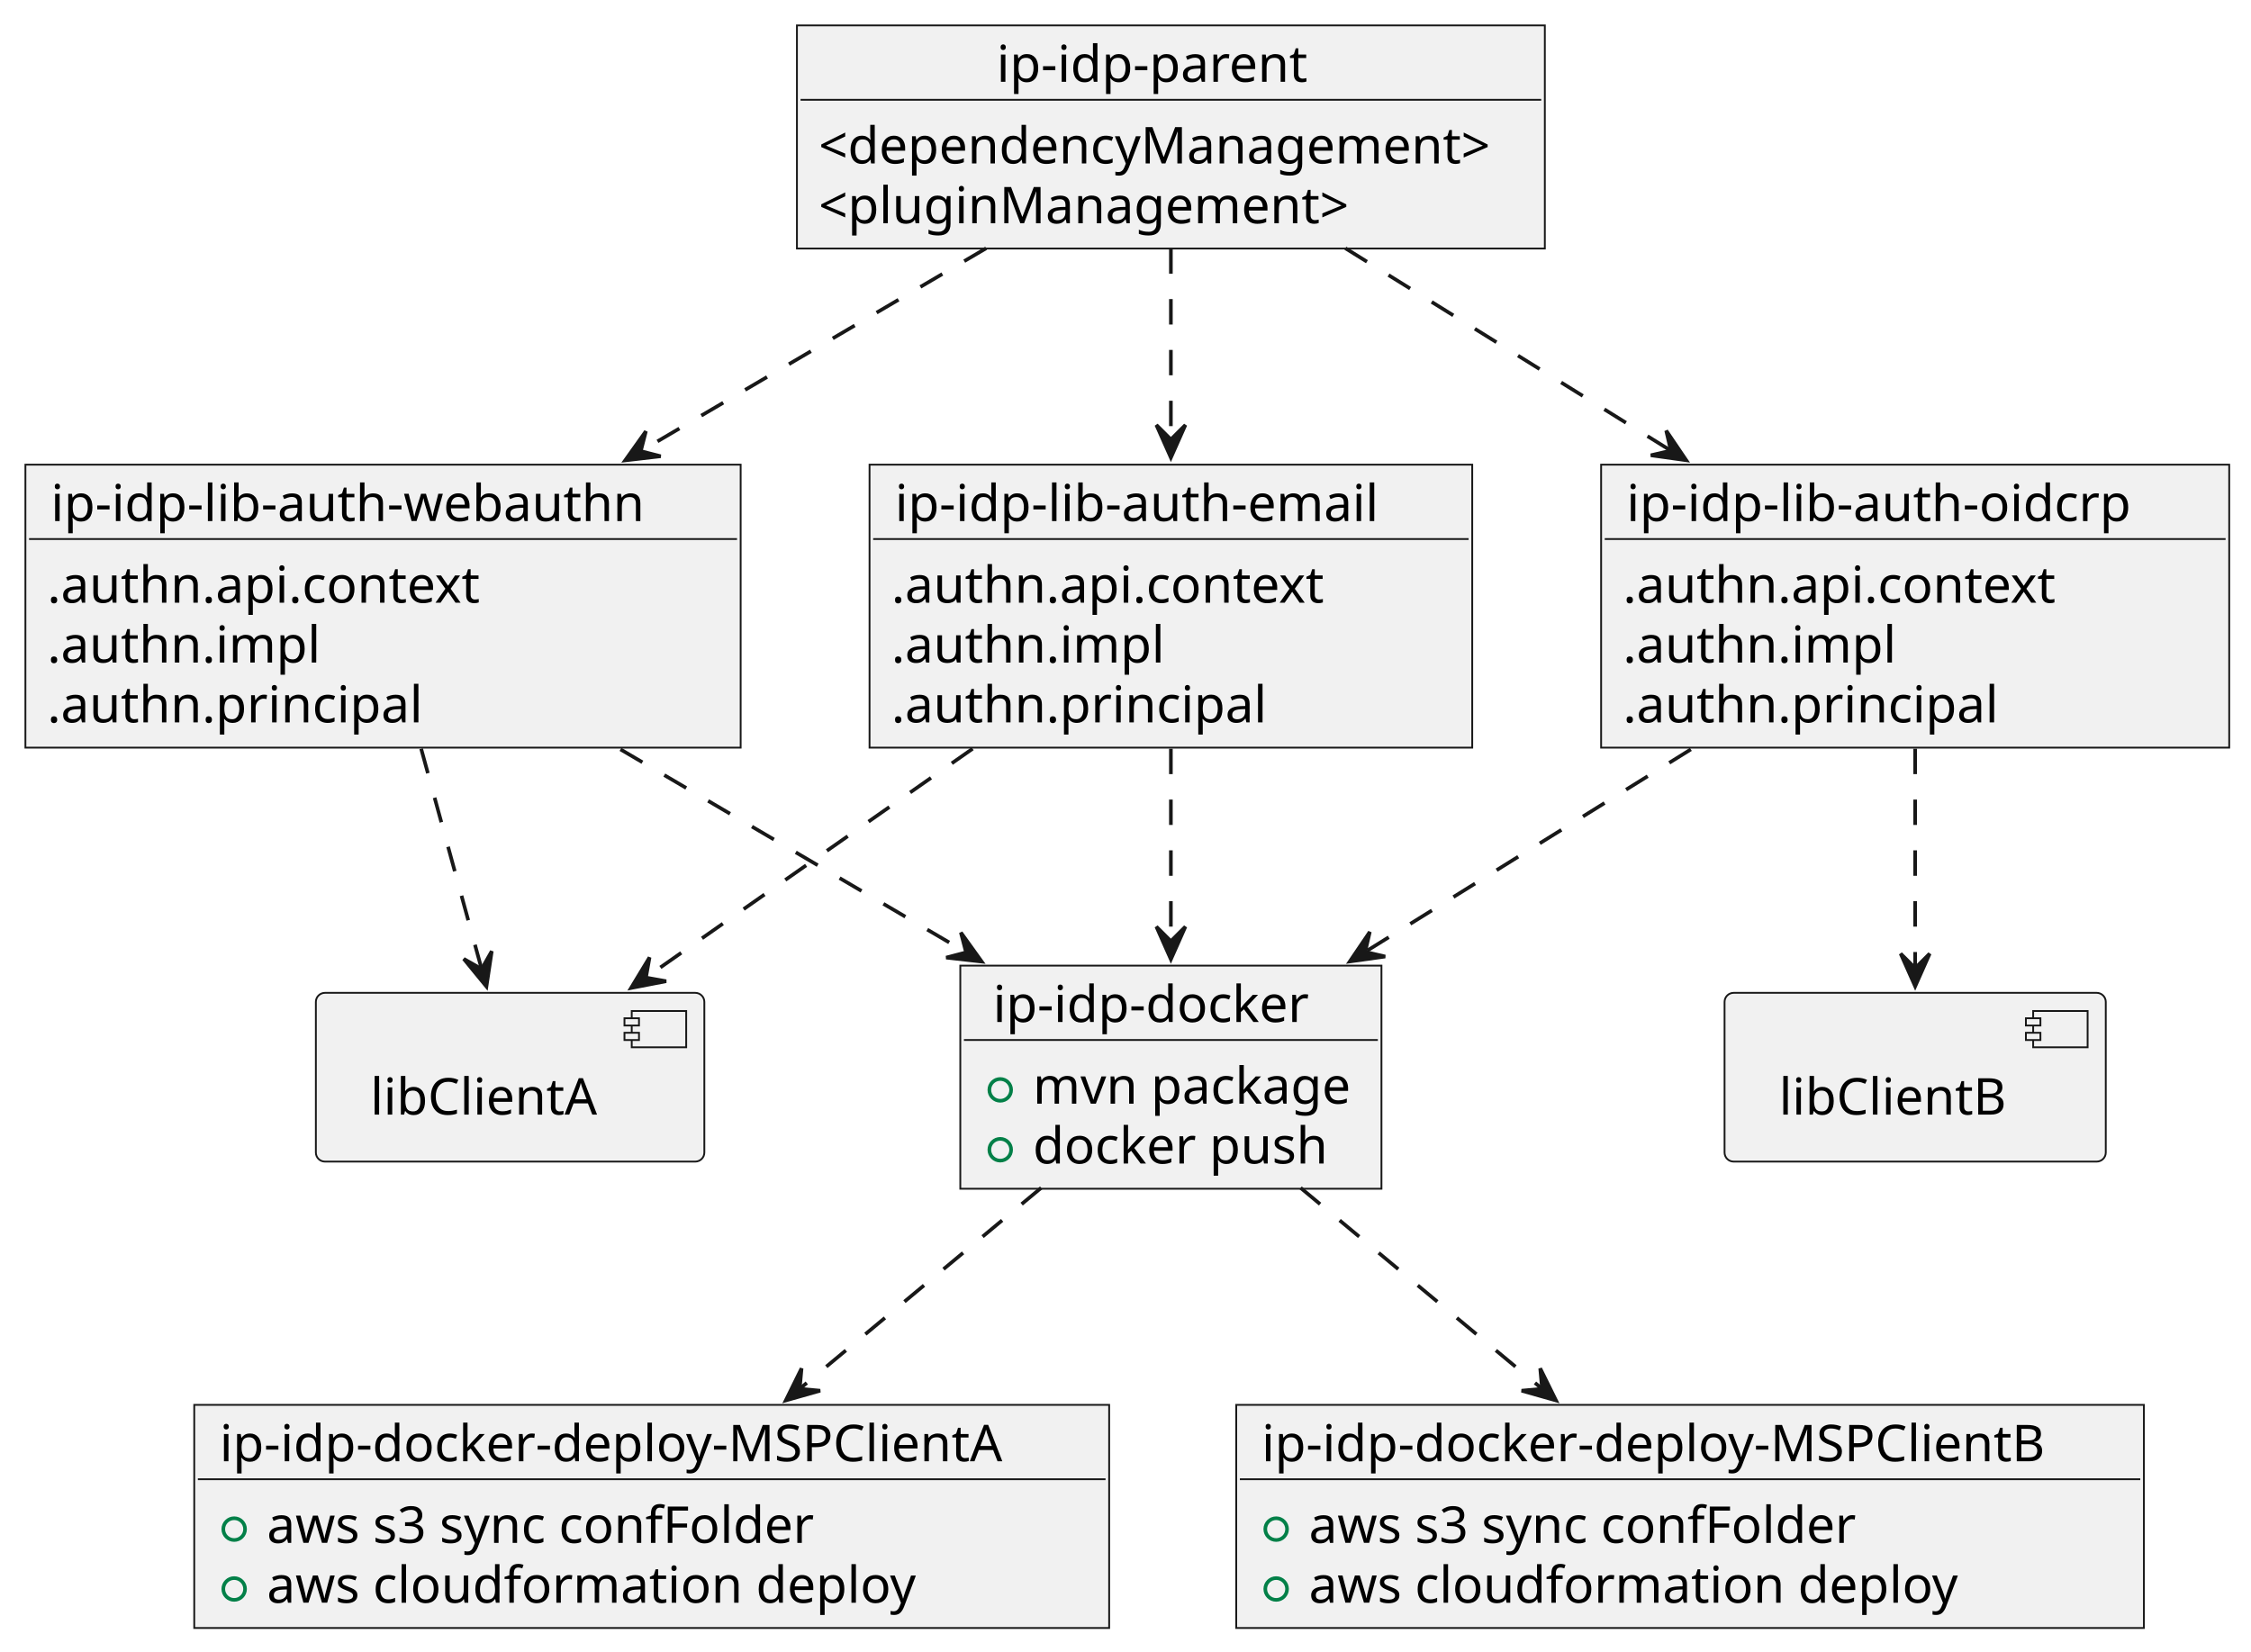
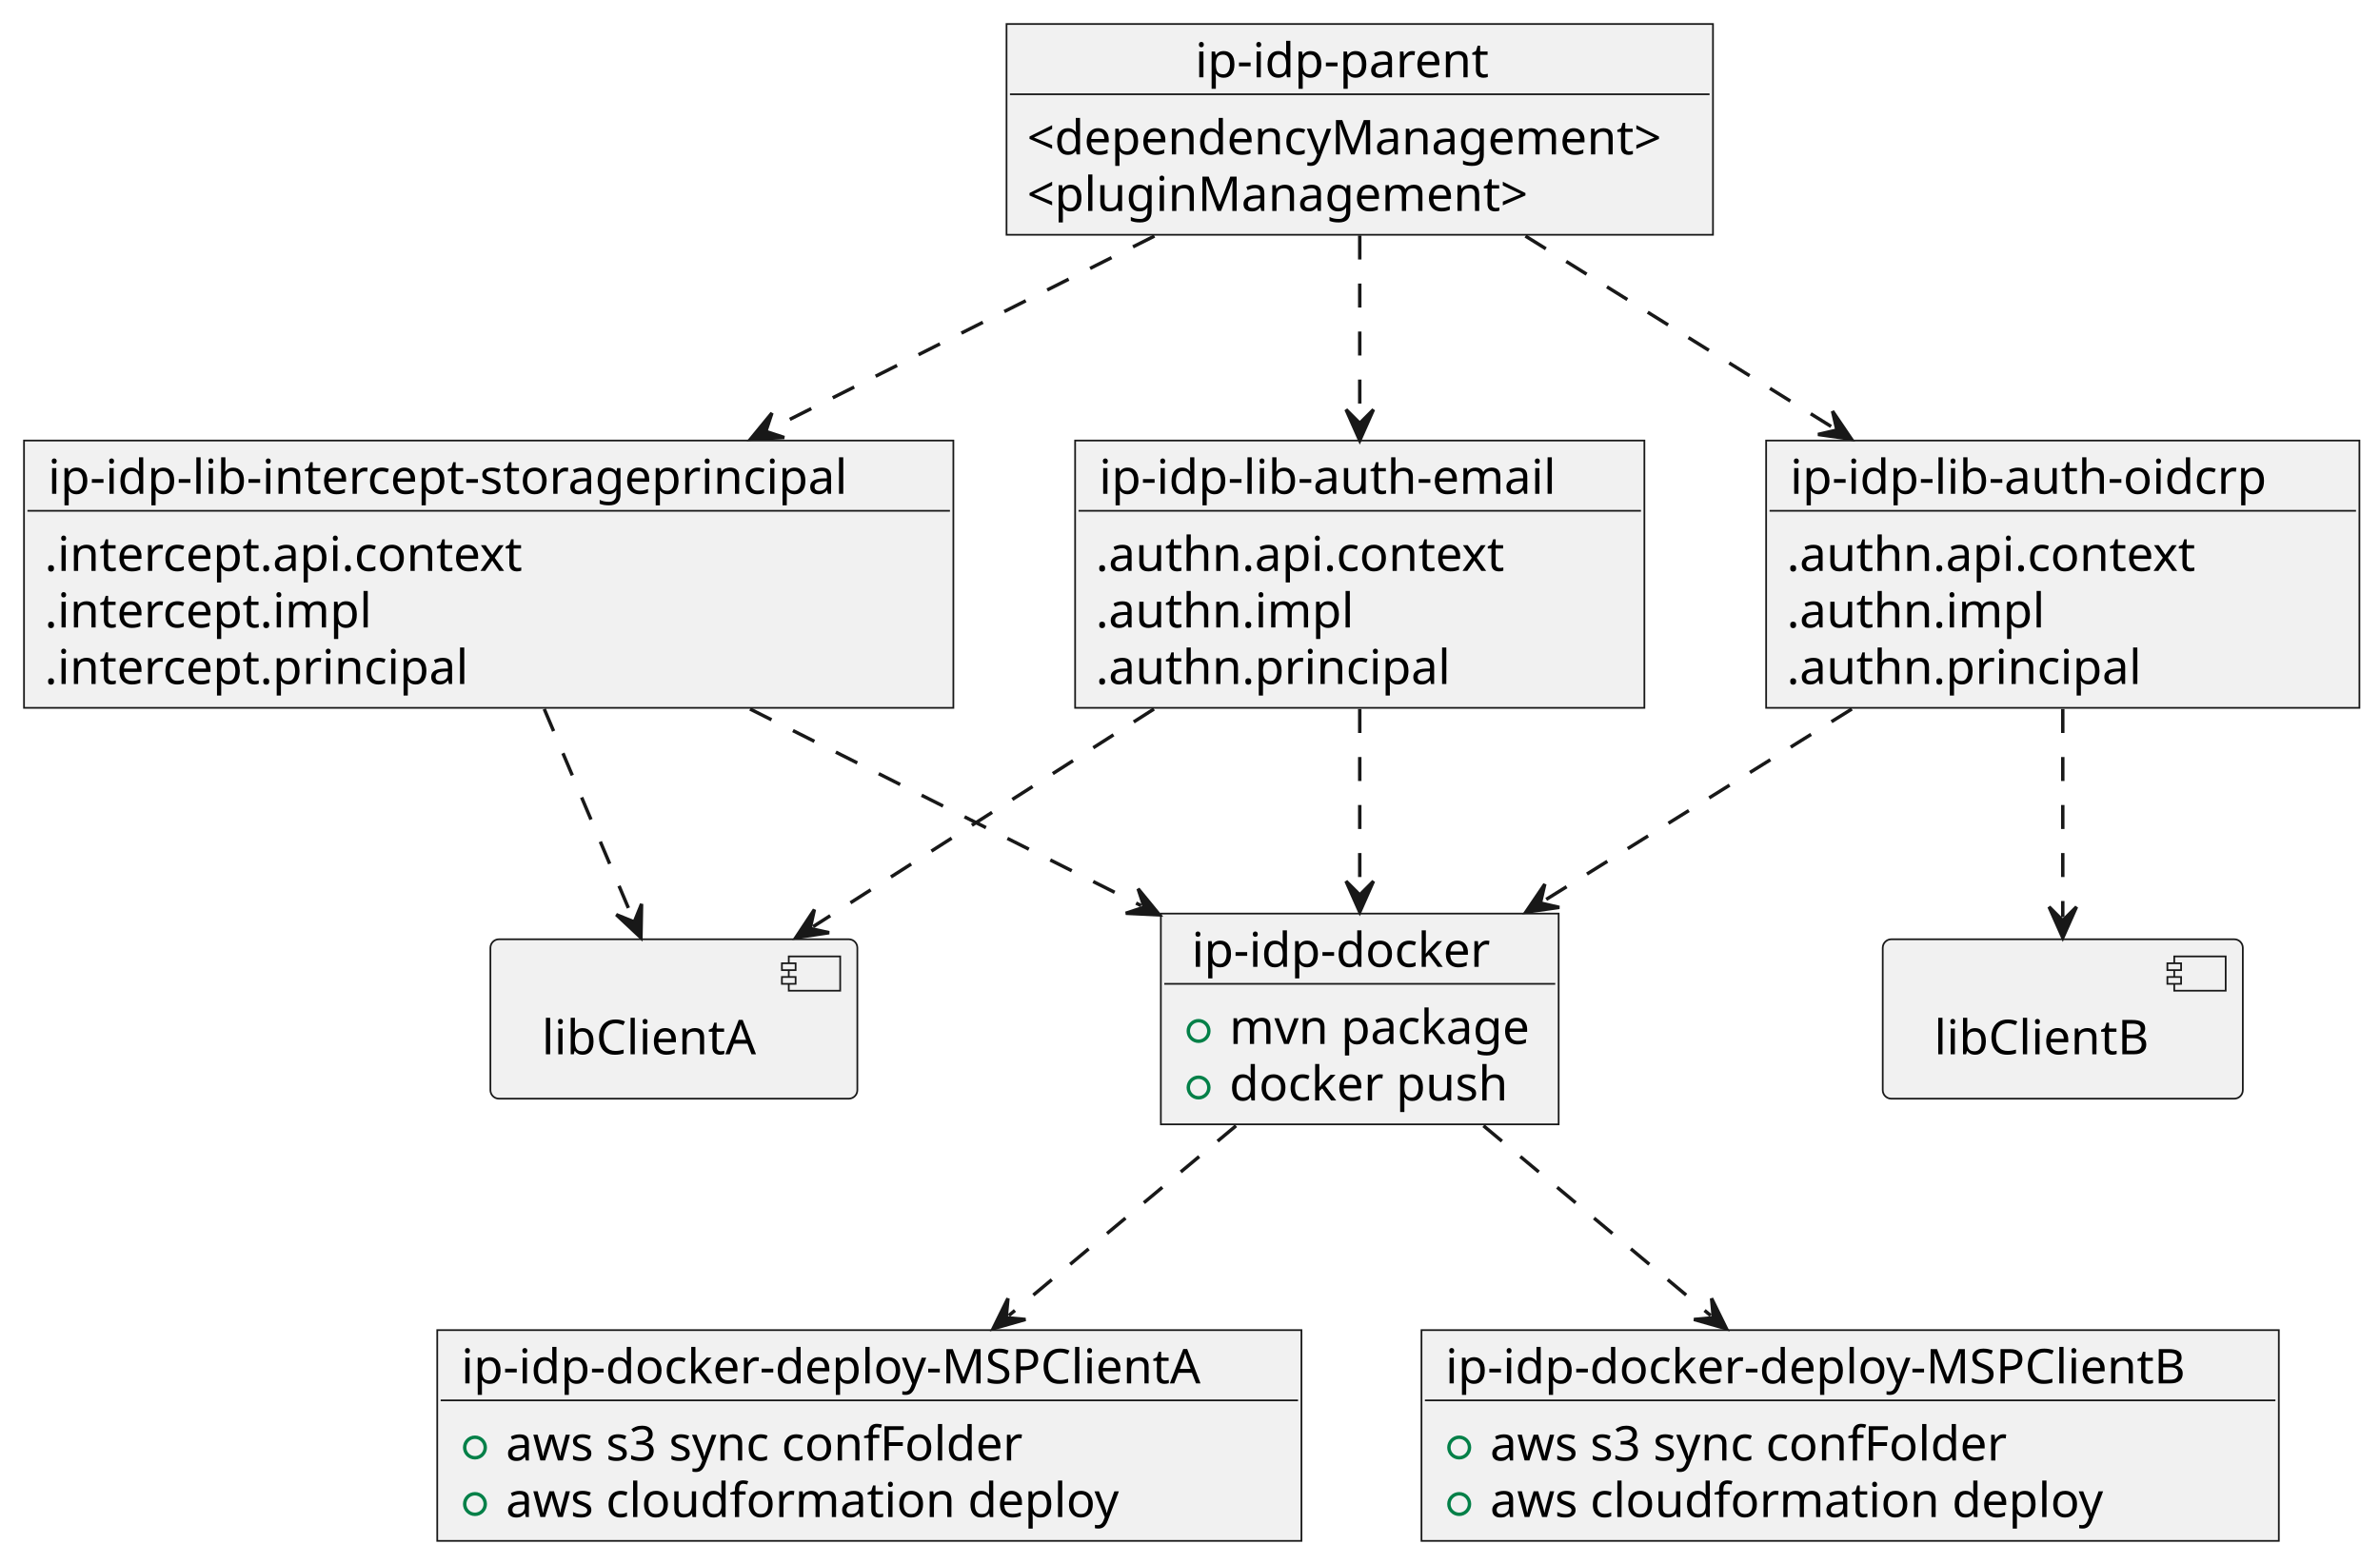
- <svg xmlns="http://www.w3.org/2000/svg" contentStyleType="text/css" height="455px" preserveAspectRatio="none" style="width:620px;height:455px;background:#FFFFFF;" version="1.1" viewBox="0 0 620 455" width="620px" zoomAndPan="magnify">
+ <svg xmlns="http://www.w3.org/2000/svg" contentStyleType="text/css" height="456px" preserveAspectRatio="none" style="width:694px;height:456px;background:#FFFFFF;" version="1.1" viewBox="0 0 694 456" width="694px" zoomAndPan="magnify">
  <defs />
  <g>
    <g id="elem_parent">
-       <rect fill="#F1F1F1" height="61.465" style="stroke:#181818;stroke-width:0.5;" width="206" x="219.5" y="7" />
-       <text fill="#000000" font-family="sans-serif" font-size="14" lengthAdjust="spacing" textLength="96" x="274.5" y="22.535">ip-idp-parent</text>
-       <line style="stroke:#181818;stroke-width:0.5;" x1="220.5" x2="424.5" y1="27.488" y2="27.488" />
-       <text fill="#000000" font-family="sans-serif" font-size="14" lengthAdjust="spacing" textLength="194" x="225.5" y="45.023">&lt;dependencyManagement&gt;</text>
-       <text fill="#000000" font-family="sans-serif" font-size="14" lengthAdjust="spacing" textLength="155" x="225.5" y="61.512">&lt;pluginManagement&gt;</text>
+       <rect fill="#F1F1F1" height="61.465" style="stroke:#181818;stroke-width:0.5;" width="206" x="293.5" y="7" />
+       <text fill="#000000" font-family="sans-serif" font-size="14" lengthAdjust="spacing" textLength="96" x="348.5" y="22.535">ip-idp-parent</text>
+       <line style="stroke:#181818;stroke-width:0.5;" x1="294.5" x2="498.5" y1="27.488" y2="27.488" />
+       <text fill="#000000" font-family="sans-serif" font-size="14" lengthAdjust="spacing" textLength="194" x="299.5" y="45.023">&lt;dependencyManagement&gt;</text>
+       <text fill="#000000" font-family="sans-serif" font-size="14" lengthAdjust="spacing" textLength="155" x="299.5" y="61.512">&lt;pluginManagement&gt;</text>
    </g>
    <g id="elem_lib1">
-       <rect fill="#F1F1F1" height="77.953" style="stroke:#181818;stroke-width:0.5;" width="173" x="441" y="128" />
-       <text fill="#000000" font-family="sans-serif" font-size="14" lengthAdjust="spacing" textLength="159" x="448" y="143.535">ip-idp-lib-auth-oidcrp</text>
-       <line style="stroke:#181818;stroke-width:0.5;" x1="442" x2="613" y1="148.488" y2="148.488" />
-       <text fill="#000000" font-family="sans-serif" font-size="14" lengthAdjust="spacing" textLength="125" x="447" y="166.023">.authn.api.context</text>
-       <text fill="#000000" font-family="sans-serif" font-size="14" lengthAdjust="spacing" textLength="78" x="447" y="182.512">.authn.impl</text>
-       <text fill="#000000" font-family="sans-serif" font-size="14" lengthAdjust="spacing" textLength="108" x="447" y="199">.authn.principal</text>
+       <rect fill="#F1F1F1" height="77.953" style="stroke:#181818;stroke-width:0.5;" width="173" x="515" y="128.47" />
+       <text fill="#000000" font-family="sans-serif" font-size="14" lengthAdjust="spacing" textLength="159" x="522" y="144.005">ip-idp-lib-auth-oidcrp</text>
+       <line style="stroke:#181818;stroke-width:0.5;" x1="516" x2="687" y1="148.958" y2="148.958" />
+       <text fill="#000000" font-family="sans-serif" font-size="14" lengthAdjust="spacing" textLength="125" x="521" y="166.493">.authn.api.context</text>
+       <text fill="#000000" font-family="sans-serif" font-size="14" lengthAdjust="spacing" textLength="78" x="521" y="182.982">.authn.impl</text>
+       <text fill="#000000" font-family="sans-serif" font-size="14" lengthAdjust="spacing" textLength="108" x="521" y="199.47">.authn.principal</text>
    </g>
    <g id="elem_lib2">
-       <rect fill="#F1F1F1" height="77.953" style="stroke:#181818;stroke-width:0.5;" width="166" x="239.5" y="128" />
-       <text fill="#000000" font-family="sans-serif" font-size="14" lengthAdjust="spacing" textLength="152" x="246.5" y="143.535">ip-idp-lib-auth-email</text>
-       <line style="stroke:#181818;stroke-width:0.5;" x1="240.5" x2="404.5" y1="148.488" y2="148.488" />
-       <text fill="#000000" font-family="sans-serif" font-size="14" lengthAdjust="spacing" textLength="125" x="245.5" y="166.023">.authn.api.context</text>
-       <text fill="#000000" font-family="sans-serif" font-size="14" lengthAdjust="spacing" textLength="78" x="245.5" y="182.512">.authn.impl</text>
-       <text fill="#000000" font-family="sans-serif" font-size="14" lengthAdjust="spacing" textLength="108" x="245.5" y="199">.authn.principal</text>
+       <rect fill="#F1F1F1" height="77.953" style="stroke:#181818;stroke-width:0.5;" width="166" x="313.5" y="128.47" />
+       <text fill="#000000" font-family="sans-serif" font-size="14" lengthAdjust="spacing" textLength="152" x="320.5" y="144.005">ip-idp-lib-auth-email</text>
+       <line style="stroke:#181818;stroke-width:0.5;" x1="314.5" x2="478.5" y1="148.958" y2="148.958" />
+       <text fill="#000000" font-family="sans-serif" font-size="14" lengthAdjust="spacing" textLength="125" x="319.5" y="166.493">.authn.api.context</text>
+       <text fill="#000000" font-family="sans-serif" font-size="14" lengthAdjust="spacing" textLength="78" x="319.5" y="182.982">.authn.impl</text>
+       <text fill="#000000" font-family="sans-serif" font-size="14" lengthAdjust="spacing" textLength="108" x="319.5" y="199.47">.authn.principal</text>
    </g>
    <g id="elem_lib3">
-       <rect fill="#F1F1F1" height="77.953" style="stroke:#181818;stroke-width:0.5;" width="197" x="7" y="128" />
-       <text fill="#000000" font-family="sans-serif" font-size="14" lengthAdjust="spacing" textLength="183" x="14" y="143.535">ip-idp-lib-auth-webauthn</text>
-       <line style="stroke:#181818;stroke-width:0.5;" x1="8" x2="203" y1="148.488" y2="148.488" />
-       <text fill="#000000" font-family="sans-serif" font-size="14" lengthAdjust="spacing" textLength="125" x="13" y="166.023">.authn.api.context</text>
-       <text fill="#000000" font-family="sans-serif" font-size="14" lengthAdjust="spacing" textLength="78" x="13" y="182.512">.authn.impl</text>
-       <text fill="#000000" font-family="sans-serif" font-size="14" lengthAdjust="spacing" textLength="108" x="13" y="199">.authn.principal</text>
+       <rect fill="#F1F1F1" height="77.953" style="stroke:#181818;stroke-width:0.5;" width="271" x="7" y="128.47" />
+       <text fill="#000000" font-family="sans-serif" font-size="14" lengthAdjust="spacing" textLength="257" x="14" y="144.005">ip-idp-lib-intercept-storageprincipal</text>
+       <line style="stroke:#181818;stroke-width:0.5;" x1="8" x2="277" y1="148.958" y2="148.958" />
+       <text fill="#000000" font-family="sans-serif" font-size="14" lengthAdjust="spacing" textLength="146" x="13" y="166.493">.intercept.api.context</text>
+       <text fill="#000000" font-family="sans-serif" font-size="14" lengthAdjust="spacing" textLength="99" x="13" y="182.982">.intercept.impl</text>
+       <text fill="#000000" font-family="sans-serif" font-size="14" lengthAdjust="spacing" textLength="129" x="13" y="199.47">.intercept.principal</text>
    </g>
    <g id="elem_docker">
-       <rect fill="#F1F1F1" height="61.465" style="stroke:#181818;stroke-width:0.5;" width="116" x="264.5" y="266" />
-       <text fill="#000000" font-family="sans-serif" font-size="14" lengthAdjust="spacing" textLength="98" x="273.5" y="281.535">ip-idp-docker</text>
-       <line style="stroke:#181818;stroke-width:0.5;" x1="265.5" x2="379.5" y1="286.488" y2="286.488" />
-       <ellipse cx="275.5" cy="300.232" fill="none" rx="3" ry="3" style="stroke:#038048;stroke-width:1.0;" />
-       <text fill="#000000" font-family="sans-serif" font-size="14" lengthAdjust="spacing" textLength="90" x="284.5" y="304.023">mvn package</text>
-       <ellipse cx="275.5" cy="316.721" fill="none" rx="3" ry="3" style="stroke:#038048;stroke-width:1.0;" />
-       <text fill="#000000" font-family="sans-serif" font-size="14" lengthAdjust="spacing" textLength="85" x="284.5" y="320.512">docker push</text>
+       <rect fill="#F1F1F1" height="61.465" style="stroke:#181818;stroke-width:0.5;" width="116" x="338.5" y="266.42" />
+       <text fill="#000000" font-family="sans-serif" font-size="14" lengthAdjust="spacing" textLength="98" x="347.5" y="281.955">ip-idp-docker</text>
+       <line style="stroke:#181818;stroke-width:0.5;" x1="339.5" x2="453.5" y1="286.908" y2="286.908" />
+       <ellipse cx="349.5" cy="300.652" fill="none" rx="3" ry="3" style="stroke:#038048;stroke-width:1.0;" />
+       <text fill="#000000" font-family="sans-serif" font-size="14" lengthAdjust="spacing" textLength="90" x="358.5" y="304.443">mvn package</text>
+       <ellipse cx="349.5" cy="317.141" fill="none" rx="3" ry="3" style="stroke:#038048;stroke-width:1.0;" />
+       <text fill="#000000" font-family="sans-serif" font-size="14" lengthAdjust="spacing" textLength="85" x="358.5" y="320.932">docker push</text>
    </g>
    <g id="elem_deployMSPA">
-       <rect fill="#F1F1F1" height="61.465" style="stroke:#181818;stroke-width:0.5;" width="252" x="53.5" y="387" />
-       <text fill="#000000" font-family="sans-serif" font-size="14" lengthAdjust="spacing" textLength="238" x="60.5" y="402.535">ip-idp-docker-deploy-MSPClientA</text>
-       <line style="stroke:#181818;stroke-width:0.5;" x1="54.5" x2="304.5" y1="407.488" y2="407.488" />
-       <ellipse cx="64.5" cy="421.232" fill="none" rx="3" ry="3" style="stroke:#038048;stroke-width:1.0;" />
-       <text fill="#000000" font-family="sans-serif" font-size="14" lengthAdjust="spacing" textLength="158" x="73.5" y="425.023">aws s3 sync confFolder</text>
-       <ellipse cx="64.5" cy="437.721" fill="none" rx="3" ry="3" style="stroke:#038048;stroke-width:1.0;" />
-       <text fill="#000000" font-family="sans-serif" font-size="14" lengthAdjust="spacing" textLength="186" x="73.5" y="441.512">aws cloudformation deploy</text>
+       <rect fill="#F1F1F1" height="61.465" style="stroke:#181818;stroke-width:0.5;" width="252" x="127.5" y="387.89" />
+       <text fill="#000000" font-family="sans-serif" font-size="14" lengthAdjust="spacing" textLength="238" x="134.5" y="403.425">ip-idp-docker-deploy-MSPClientA</text>
+       <line style="stroke:#181818;stroke-width:0.5;" x1="128.5" x2="378.5" y1="408.378" y2="408.378" />
+       <ellipse cx="138.5" cy="422.122" fill="none" rx="3" ry="3" style="stroke:#038048;stroke-width:1.0;" />
+       <text fill="#000000" font-family="sans-serif" font-size="14" lengthAdjust="spacing" textLength="158" x="147.5" y="425.913">aws s3 sync confFolder</text>
+       <ellipse cx="138.5" cy="438.611" fill="none" rx="3" ry="3" style="stroke:#038048;stroke-width:1.0;" />
+       <text fill="#000000" font-family="sans-serif" font-size="14" lengthAdjust="spacing" textLength="186" x="147.5" y="442.402">aws cloudformation deploy</text>
    </g>
    <g id="elem_deployMSPB">
-       <rect fill="#F1F1F1" height="61.465" style="stroke:#181818;stroke-width:0.5;" width="250" x="340.5" y="387" />
-       <text fill="#000000" font-family="sans-serif" font-size="14" lengthAdjust="spacing" textLength="236" x="347.5" y="402.535">ip-idp-docker-deploy-MSPClientB</text>
-       <line style="stroke:#181818;stroke-width:0.5;" x1="341.5" x2="589.5" y1="407.488" y2="407.488" />
-       <ellipse cx="351.5" cy="421.232" fill="none" rx="3" ry="3" style="stroke:#038048;stroke-width:1.0;" />
-       <text fill="#000000" font-family="sans-serif" font-size="14" lengthAdjust="spacing" textLength="158" x="360.5" y="425.023">aws s3 sync confFolder</text>
-       <ellipse cx="351.5" cy="437.721" fill="none" rx="3" ry="3" style="stroke:#038048;stroke-width:1.0;" />
-       <text fill="#000000" font-family="sans-serif" font-size="14" lengthAdjust="spacing" textLength="186" x="360.5" y="441.512">aws cloudformation deploy</text>
+       <rect fill="#F1F1F1" height="61.465" style="stroke:#181818;stroke-width:0.5;" width="250" x="414.5" y="387.89" />
+       <text fill="#000000" font-family="sans-serif" font-size="14" lengthAdjust="spacing" textLength="236" x="421.5" y="403.425">ip-idp-docker-deploy-MSPClientB</text>
+       <line style="stroke:#181818;stroke-width:0.5;" x1="415.5" x2="663.5" y1="408.378" y2="408.378" />
+       <ellipse cx="425.5" cy="422.122" fill="none" rx="3" ry="3" style="stroke:#038048;stroke-width:1.0;" />
+       <text fill="#000000" font-family="sans-serif" font-size="14" lengthAdjust="spacing" textLength="158" x="434.5" y="425.913">aws s3 sync confFolder</text>
+       <ellipse cx="425.5" cy="438.611" fill="none" rx="3" ry="3" style="stroke:#038048;stroke-width:1.0;" />
+       <text fill="#000000" font-family="sans-serif" font-size="14" lengthAdjust="spacing" textLength="186" x="434.5" y="442.402">aws cloudformation deploy</text>
    </g>
    <g id="elem_libClientA">
-       <rect fill="#F1F1F1" height="46.488" rx="2.5" ry="2.5" style="stroke:#181818;stroke-width:0.5;" width="107" x="87" y="273.5" />
-       <rect fill="#F1F1F1" height="10" style="stroke:#181818;stroke-width:0.5;" width="15" x="174" y="278.5" />
-       <rect fill="#F1F1F1" height="2" style="stroke:#181818;stroke-width:0.5;" width="4" x="172" y="280.5" />
-       <rect fill="#F1F1F1" height="2" style="stroke:#181818;stroke-width:0.5;" width="4" x="172" y="284.5" />
-       <text fill="#000000" font-family="sans-serif" font-size="14" lengthAdjust="spacing" textLength="67" x="102" y="307.035">libClientA</text>
+       <rect fill="#F1F1F1" height="46.488" rx="2.5" ry="2.5" style="stroke:#181818;stroke-width:0.5;" width="107" x="143" y="273.91" />
+       <rect fill="#F1F1F1" height="10" style="stroke:#181818;stroke-width:0.5;" width="15" x="230" y="278.91" />
+       <rect fill="#F1F1F1" height="2" style="stroke:#181818;stroke-width:0.5;" width="4" x="228" y="280.91" />
+       <rect fill="#F1F1F1" height="2" style="stroke:#181818;stroke-width:0.5;" width="4" x="228" y="284.91" />
+       <text fill="#000000" font-family="sans-serif" font-size="14" lengthAdjust="spacing" textLength="67" x="158" y="307.445">libClientA</text>
    </g>
    <g id="elem_libClientB">
-       <rect fill="#F1F1F1" height="46.488" rx="2.5" ry="2.5" style="stroke:#181818;stroke-width:0.5;" width="105" x="475" y="273.5" />
-       <rect fill="#F1F1F1" height="10" style="stroke:#181818;stroke-width:0.5;" width="15" x="560" y="278.5" />
-       <rect fill="#F1F1F1" height="2" style="stroke:#181818;stroke-width:0.5;" width="4" x="558" y="280.5" />
-       <rect fill="#F1F1F1" height="2" style="stroke:#181818;stroke-width:0.5;" width="4" x="558" y="284.5" />
-       <text fill="#000000" font-family="sans-serif" font-size="14" lengthAdjust="spacing" textLength="65" x="490" y="307.035">libClientB</text>
+       <rect fill="#F1F1F1" height="46.488" rx="2.5" ry="2.5" style="stroke:#181818;stroke-width:0.5;" width="105" x="549" y="273.91" />
+       <rect fill="#F1F1F1" height="10" style="stroke:#181818;stroke-width:0.5;" width="15" x="634" y="278.91" />
+       <rect fill="#F1F1F1" height="2" style="stroke:#181818;stroke-width:0.5;" width="4" x="632" y="280.91" />
+       <rect fill="#F1F1F1" height="2" style="stroke:#181818;stroke-width:0.5;" width="4" x="632" y="284.91" />
+       <text fill="#000000" font-family="sans-serif" font-size="14" lengthAdjust="spacing" textLength="65" x="564" y="307.445">libClientB</text>
    </g>
    <g id="link_parent_lib1">
-       <path codeLine="42" d="M370.56,68.39 C397.3,85.02 431,105.98 460.31,124.21 " fill="none" id="parent-to-lib1" style="stroke:#181818;stroke-width:1.0;stroke-dasharray:7.0,7.0;" />
-       <polygon fill="#181818" points="464.45,126.78,458.926,118.626,460.206,124.136,454.696,125.417,464.45,126.78" style="stroke:#181818;stroke-width:1.0;" />
+       <path codeLine="42" d="M444.82,68.84 C473.23,86.54 504.337,105.917 534.787,124.887 " fill="none" id="parent-to-lib1" style="stroke:#181818;stroke-width:1.0;stroke-dasharray:7.0,7.0;" />
+       <polygon fill="#181818" points="539.88,128.06,534.356,119.906,535.636,125.416,530.126,126.696,539.88,128.06" style="stroke:#181818;stroke-width:1.0;" />
    </g>
    <g id="link_parent_lib2">
-       <path codeLine="43" d="M322.5,68.39 C322.5,84.13 322.5,103.73 322.5,121.24 " fill="none" id="parent-to-lib2" style="stroke:#181818;stroke-width:1.0;stroke-dasharray:7.0,7.0;" />
-       <polygon fill="#181818" points="322.5,126.07,326.5,117.07,322.5,121.07,318.5,117.07,322.5,126.07" style="stroke:#181818;stroke-width:1.0;" />
+       <path codeLine="43" d="M396.5,68.68 C396.5,86.52 396.5,103.34 396.5,122.44 " fill="none" id="parent-to-lib2" style="stroke:#181818;stroke-width:1.0;stroke-dasharray:7.0,7.0;" />
+       <polygon fill="#181818" points="396.5,128.44,400.5,119.44,396.5,123.44,392.5,119.44,396.5,128.44" style="stroke:#181818;stroke-width:1.0;" />
    </g>
    <g id="link_parent_lib3">
-       <path codeLine="44" d="M271.62,68.39 C243.2,85.09 207.35,106.16 176.23,124.44 " fill="none" id="parent-to-lib3" style="stroke:#181818;stroke-width:1.0;stroke-dasharray:7.0,7.0;" />
-       <polygon fill="#181818" points="172.19,126.82,181.973,125.682,176.494,124.275,177.901,118.796,172.19,126.82" style="stroke:#181818;stroke-width:1.0;" />
+       <path codeLine="44" d="M336.63,68.84 C301.43,86.54 261.93,106.394 224.21,125.364 " fill="none" id="parent-to-lib3" style="stroke:#181818;stroke-width:1.0;stroke-dasharray:7.0,7.0;" />
+       <polygon fill="#181818" points="218.85,128.06,228.688,127.59,223.317,125.814,225.093,120.443,218.85,128.06" style="stroke:#181818;stroke-width:1.0;" />
    </g>
    <g id="link_lib1_docker">
-       <path codeLine="45" d="M465.72,206.43 C437.09,224.23 403.4,245.18 375.9,262.29 " fill="none" id="lib1-to-docker" style="stroke:#181818;stroke-width:1.0;stroke-dasharray:7.0,7.0;" />
-       <polygon fill="#181818" points="371.77,264.86,381.524,263.497,376.014,262.216,377.294,256.706,371.77,264.86" style="stroke:#181818;stroke-width:1.0;" />
+       <path codeLine="45" d="M539.99,206.76 C509.57,225.72 478.463,245.098 450.033,262.808 " fill="none" id="lib1-to-docker" style="stroke:#181818;stroke-width:1.0;stroke-dasharray:7.0,7.0;" />
+       <polygon fill="#181818" points="444.94,265.98,454.694,264.616,449.184,263.336,450.464,257.826,444.94,265.98" style="stroke:#181818;stroke-width:1.0;" />
    </g>
    <g id="link_lib2_docker">
-       <path codeLine="46" d="M322.5,206.25 C322.5,223.09 322.5,242.77 322.5,259.35 " fill="none" id="lib2-to-docker" style="stroke:#181818;stroke-width:1.0;stroke-dasharray:7.0,7.0;" />
-       <polygon fill="#181818" points="322.5,264.27,326.5,255.27,322.5,259.27,318.5,255.27,322.5,264.27" style="stroke:#181818;stroke-width:1.0;" />
+       <path codeLine="46" d="M396.5,206.76 C396.5,225.72 396.5,242.27 396.5,259.98 " fill="none" id="lib2-to-docker" style="stroke:#181818;stroke-width:1.0;stroke-dasharray:7.0,7.0;" />
+       <polygon fill="#181818" points="396.5,265.98,400.5,256.98,396.5,260.98,392.5,256.98,396.5,265.98" style="stroke:#181818;stroke-width:1.0;" />
    </g>
    <g id="link_lib3_docker">
-       <path codeLine="47" d="M170.9,206.43 C201.33,224.31 237.16,245.36 266.34,262.5 " fill="none" id="lib3-to-docker" style="stroke:#181818;stroke-width:1.0;stroke-dasharray:7.0,7.0;" />
-       <polygon fill="#181818" points="270.4,264.89,264.658,256.888,266.086,262.362,260.613,263.79,270.4,264.89" style="stroke:#181818;stroke-width:1.0;" />
+       <path codeLine="47" d="M218.71,206.76 C256.99,226.01 297.289,246.275 332.75,264.105 " fill="none" id="lib3-to-docker" style="stroke:#181818;stroke-width:1.0;stroke-dasharray:7.0,7.0;" />
+       <polygon fill="#181818" points="338.11,266.8,331.866,259.183,333.643,264.554,328.272,266.331,338.11,266.8" style="stroke:#181818;stroke-width:1.0;" />
    </g>
    <g id="link_lib1_libClientB">
-       <path codeLine="48" d="M527.5,206.25 C527.5,225.72 527.5,248.99 527.5,266.88 " fill="none" id="lib1-to-libClientB" style="stroke:#181818;stroke-width:1.0;stroke-dasharray:7.0,7.0;" />
-       <polygon fill="#181818" points="527.5,271.7,531.5,262.7,527.5,266.7,523.5,262.7,527.5,271.7" style="stroke:#181818;stroke-width:1.0;" />
+       <path codeLine="48" d="M601.5,206.76 C601.5,228.51 601.5,248.99 601.5,267.46 " fill="none" id="lib1-to-libClientB" style="stroke:#181818;stroke-width:1.0;stroke-dasharray:7.0,7.0;" />
+       <polygon fill="#181818" points="601.5,273.46,605.5,264.46,601.5,268.46,597.5,264.46,601.5,273.46" style="stroke:#181818;stroke-width:1.0;" />
    </g>
    <g id="link_lib2_libClientA">
-       <path codeLine="49" d="M267.89,206.25 C238.74,226.68 203.62,251.28 177.64,269.48 " fill="none" id="lib2-to-libClientA" style="stroke:#181818;stroke-width:1.0;stroke-dasharray:7.0,7.0;" />
-       <polygon fill="#181818" points="173.81,272.16,183.481,270.296,177.912,269.301,178.907,263.733,173.81,272.16" style="stroke:#181818;stroke-width:1.0;" />
+       <path codeLine="49" d="M336.49,206.76 C302.44,228.51 266.027,251.761 237.097,270.231 " fill="none" id="lib2-to-libClientA" style="stroke:#181818;stroke-width:1.0;stroke-dasharray:7.0,7.0;" />
+       <polygon fill="#181818" points="232.04,273.46,241.778,271.988,236.254,270.769,237.473,265.245,232.04,273.46" style="stroke:#181818;stroke-width:1.0;" />
    </g>
    <g id="link_lib3_libClientA">
-       <path codeLine="50" d="M116,206.25 C121.39,225.89 127.84,249.4 132.77,267.35 " fill="none" id="lib3-to-libClientA" style="stroke:#181818;stroke-width:1.0;stroke-dasharray:7.0,7.0;" />
-       <polygon fill="#181818" points="133.98,271.76,135.449,262.021,132.654,266.939,127.736,264.144,133.98,271.76" style="stroke:#181818;stroke-width:1.0;" />
+       <path codeLine="50" d="M158.7,206.76 C167.9,228.51 176.753,249.464 184.563,267.934 " fill="none" id="lib3-to-libClientA" style="stroke:#181818;stroke-width:1.0;stroke-dasharray:7.0,7.0;" />
+       <polygon fill="#181818" points="186.9,273.46,187.079,263.613,184.953,268.855,179.711,266.728,186.9,273.46" style="stroke:#181818;stroke-width:1.0;" />
    </g>
    <g id="link_docker_deployMSPA">
-       <path codeLine="51" d="M286.78,327.22 C266.57,344.05 241.2,365.15 220.21,382.62 " fill="none" id="docker-to-deployMSPA" style="stroke:#181818;stroke-width:1.0;stroke-dasharray:7.0,7.0;" />
-       <polygon fill="#181818" points="216.42,385.78,225.896,383.095,220.262,382.58,220.776,376.947,216.42,385.78" style="stroke:#181818;stroke-width:1.0;" />
+       <path codeLine="51" d="M360.42,328.3 C338.74,346.41 315.855,365.524 294.175,383.634 " fill="none" id="docker-to-deployMSPA" style="stroke:#181818;stroke-width:1.0;stroke-dasharray:7.0,7.0;" />
+       <polygon fill="#181818" points="289.57,387.48,299.042,384.78,293.407,384.275,293.913,378.64,289.57,387.48" style="stroke:#181818;stroke-width:1.0;" />
    </g>
    <g id="link_docker_deployMSPB">
-       <path codeLine="52" d="M358.22,327.22 C378.43,344.05 403.8,365.15 424.79,382.62 " fill="none" id="docker-to-deployMSPB" style="stroke:#181818;stroke-width:1.0;stroke-dasharray:7.0,7.0;" />
-       <polygon fill="#181818" points="428.58,385.78,424.224,376.947,424.738,382.58,419.104,383.095,428.58,385.78" style="stroke:#181818;stroke-width:1.0;" />
+       <path codeLine="52" d="M432.58,328.3 C454.26,346.41 477.145,365.524 498.825,383.634 " fill="none" id="docker-to-deployMSPB" style="stroke:#181818;stroke-width:1.0;stroke-dasharray:7.0,7.0;" />
+       <polygon fill="#181818" points="503.43,387.48,499.087,378.64,499.593,384.275,493.958,384.78,503.43,387.48" style="stroke:#181818;stroke-width:1.0;" />
    </g>
  </g>
</svg>
